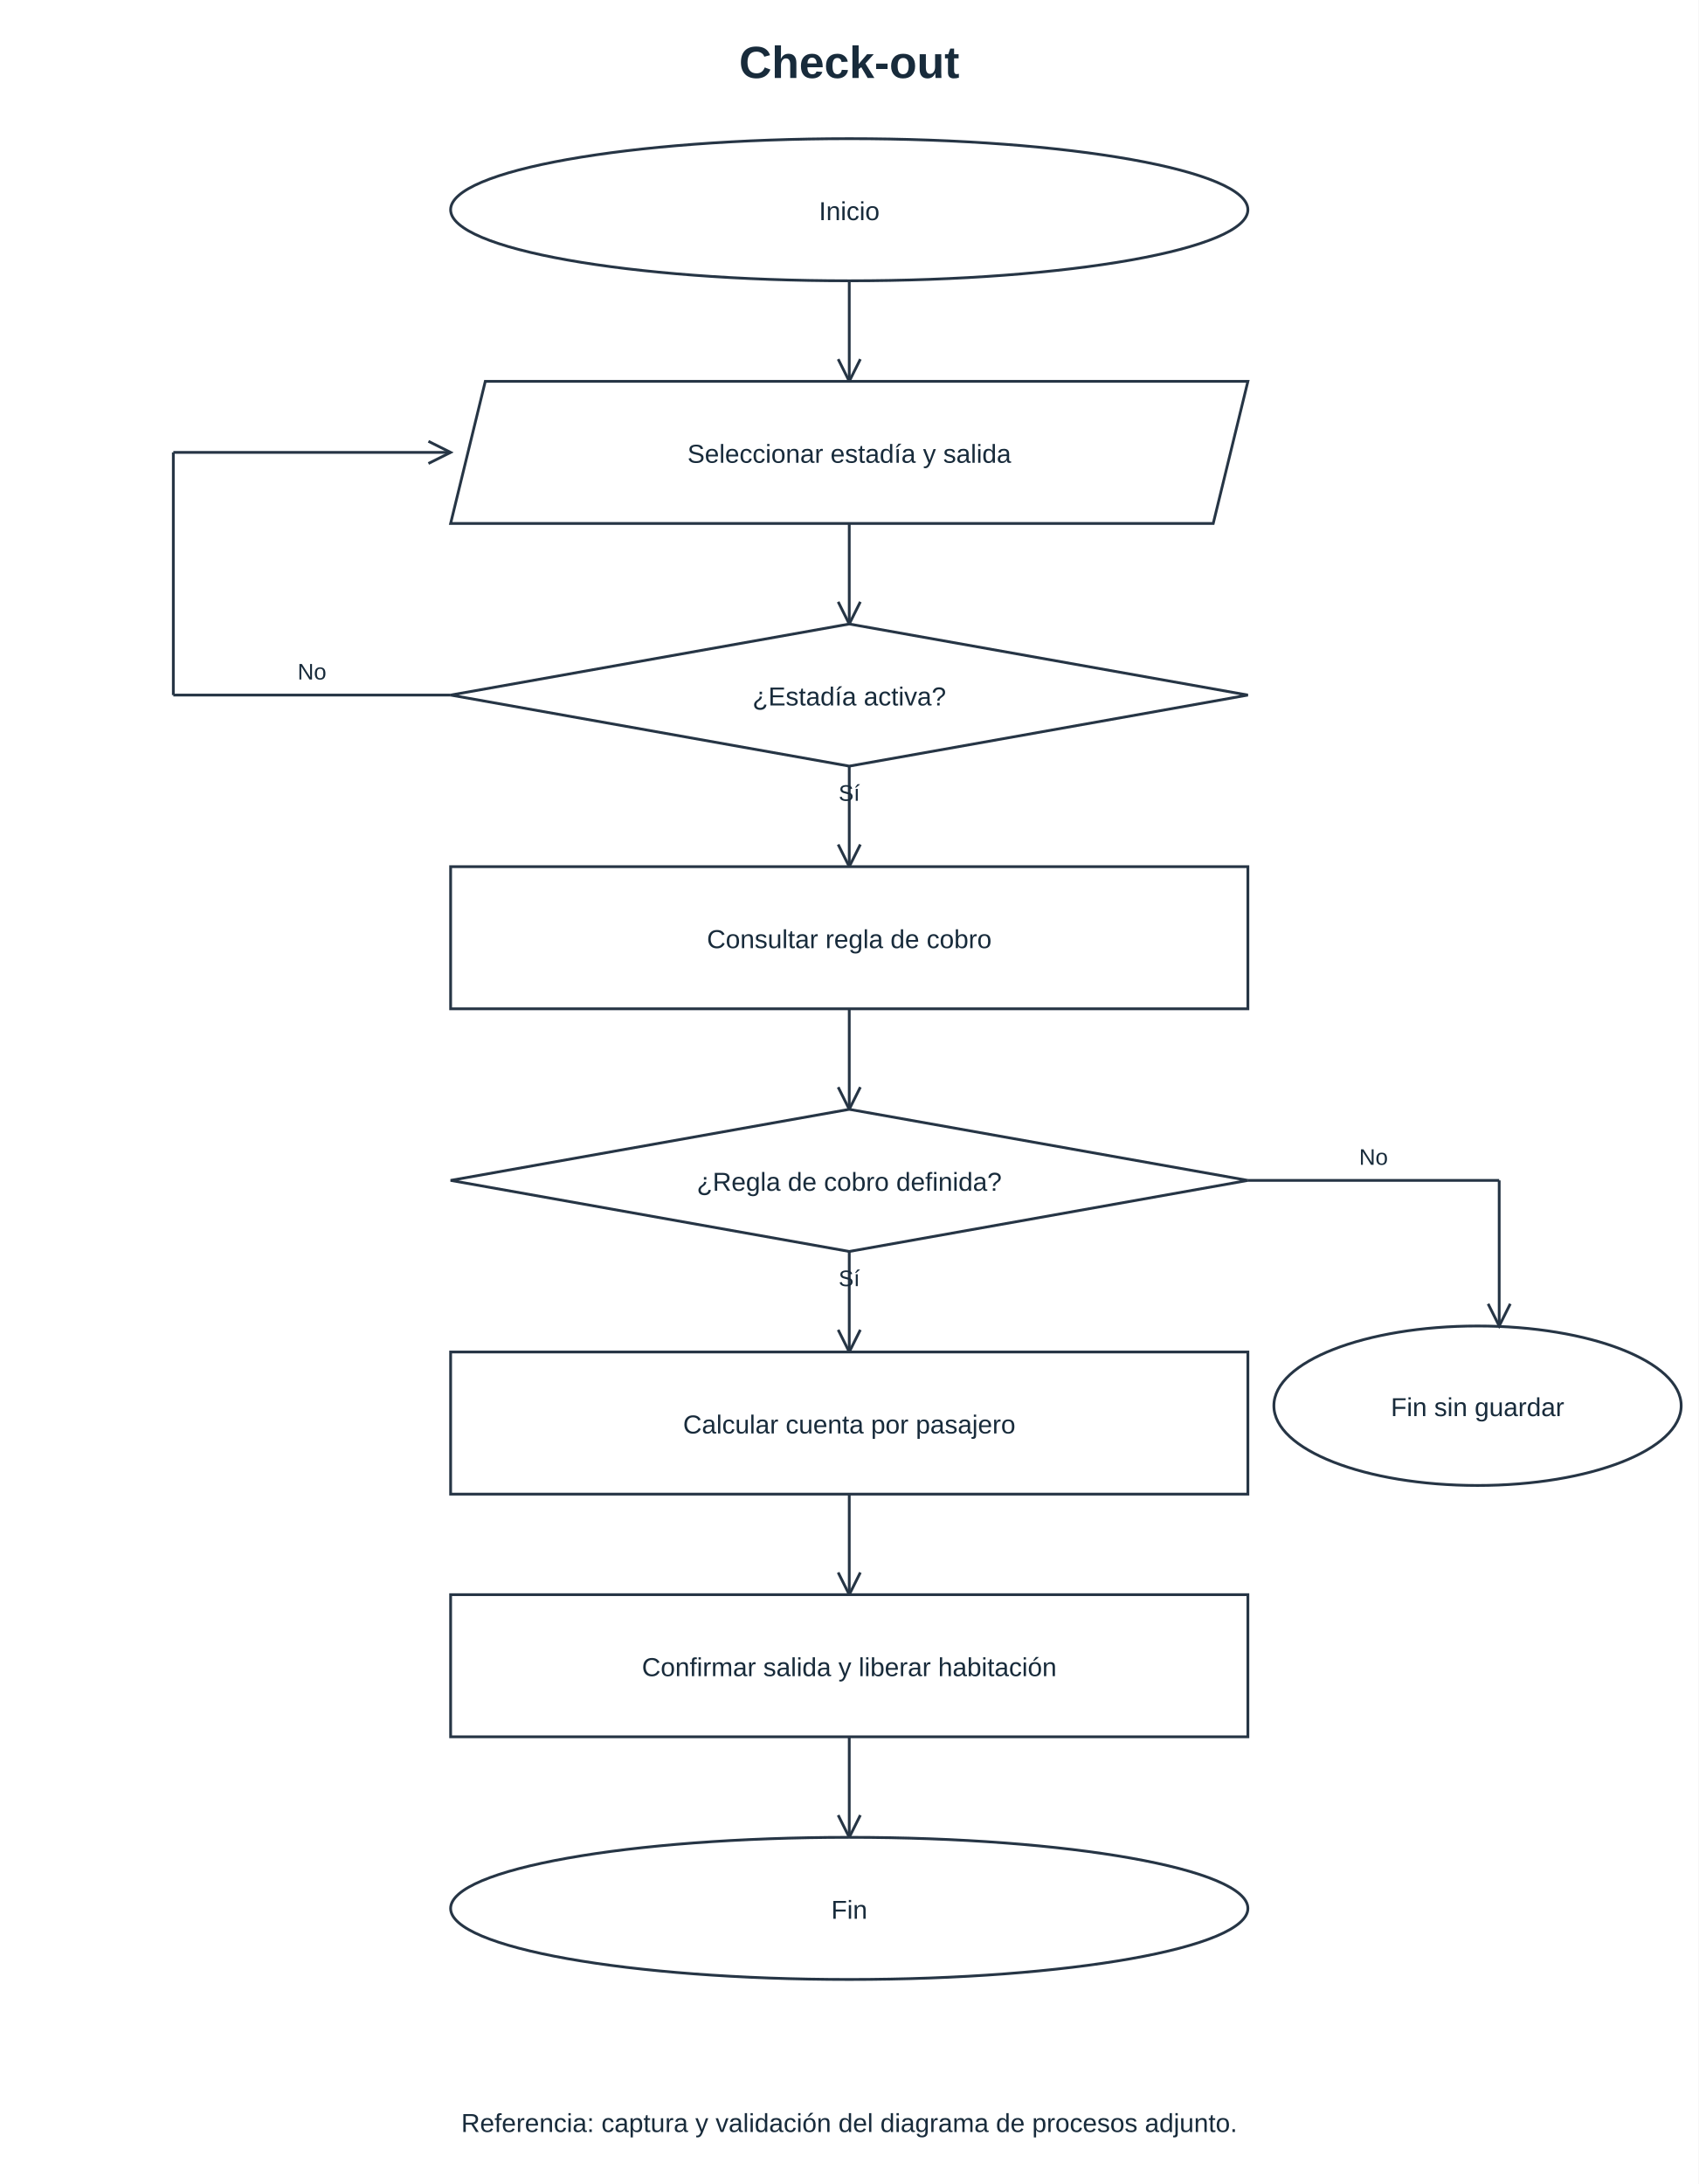
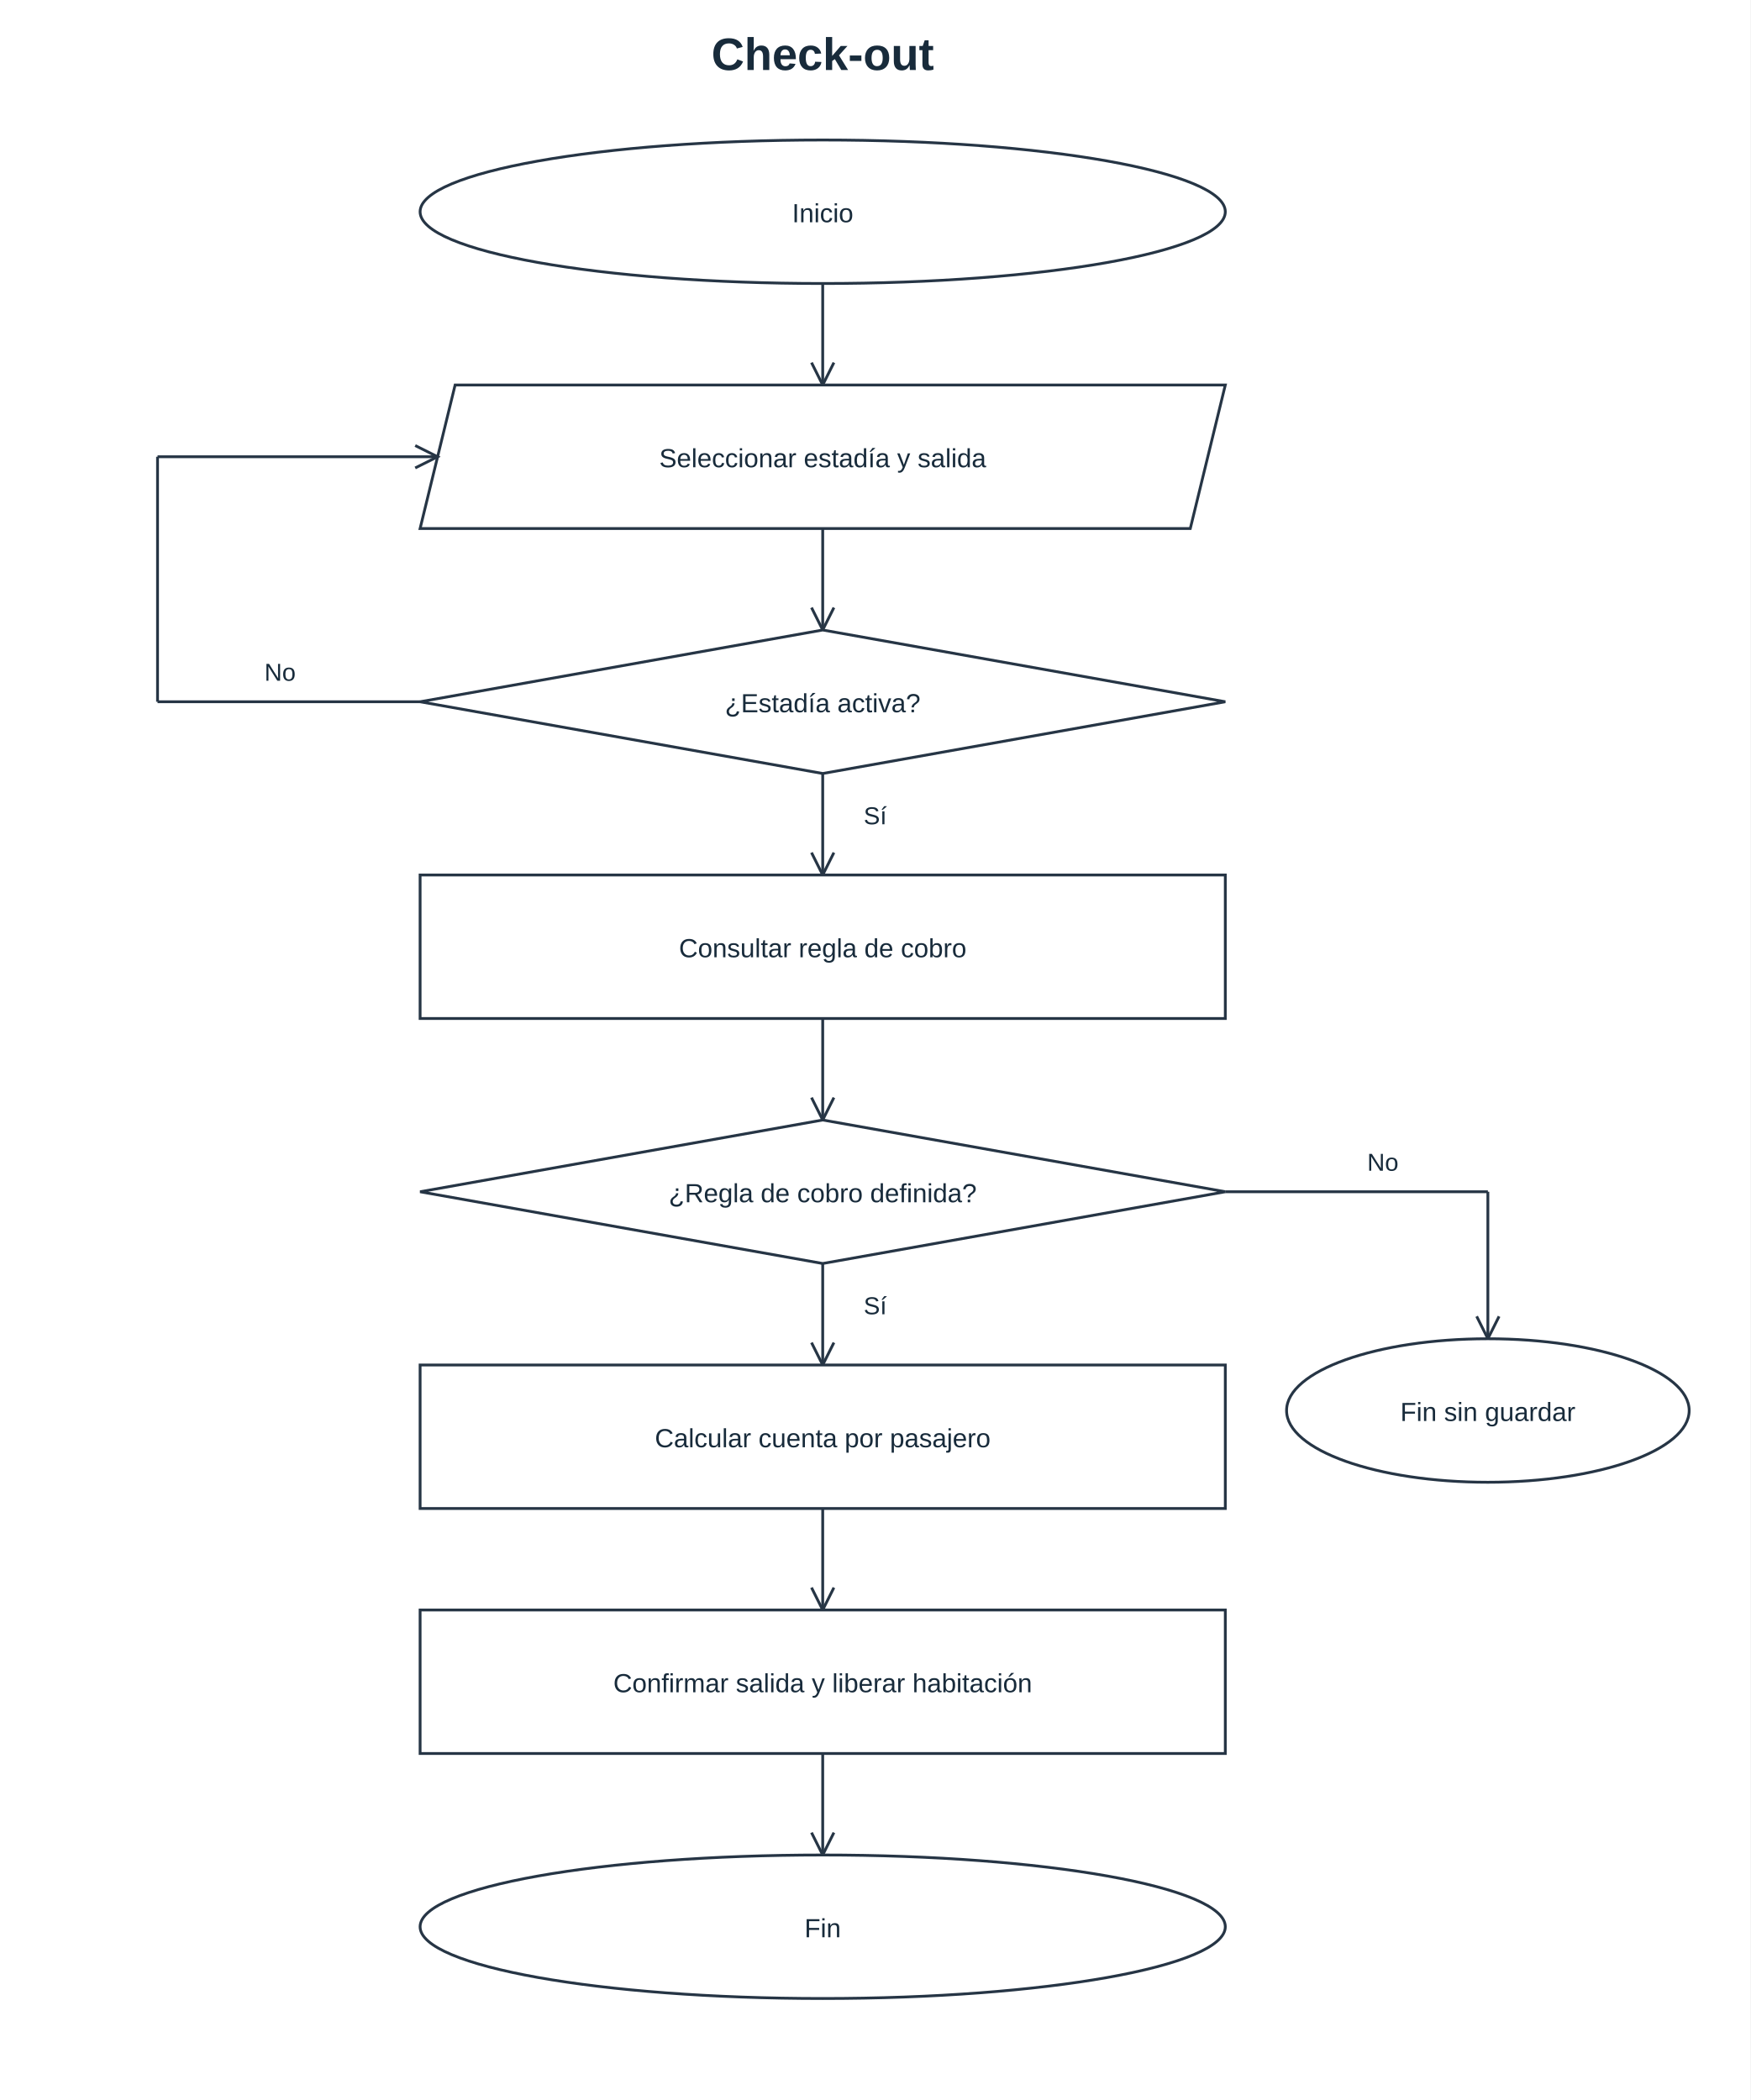
- <svg xmlns="http://www.w3.org/2000/svg" width="980" height="1260" viewBox="0 0 980 1260">
+ <svg xmlns="http://www.w3.org/2000/svg" width="1000" height="1200" viewBox="0 0 1000 1200">
  <defs>
    <marker id="arrow" markerWidth="10" markerHeight="10" refX="9" refY="5" orient="auto">
      <path d="M1,1 L9,5 L1,9" fill="none" stroke="#263545" />
    </marker>
  </defs>
  <rect width="100%" height="100%" fill="white" />
  <g font-family="Arial, sans-serif" fill="#182b3b">
-     <text x="490" y="45" font-size="26" text-anchor="middle" font-weight="bold">Check-out</text>
-     <ellipse cx="490.0" cy="121.0" rx="230.0" ry="41.0" fill="#ffffff" stroke="#263545" stroke-width="1.6" />
-     <text x="490.0" y="127.0" font-size="15" text-anchor="middle" font-weight="normal">Inicio</text>
-     <path d="M490,162 L490,220" fill="none" stroke="#263545" stroke-width="1.6" marker-end="url(#arrow)" />
-     <polygon points="280,220 720,220 700,302 260,302" fill="#ffffff" stroke="#263545" stroke-width="1.6" />
-     <text x="490.0" y="267.0" font-size="15" text-anchor="middle" font-weight="normal">Seleccionar estadía y salida</text>
-     <path d="M490,302 L490,360" fill="none" stroke="#263545" stroke-width="1.6" marker-end="url(#arrow)" />
-     <polygon points="490.0,360 720,401.0 490.0,442 260,401.0" fill="#ffffff" stroke="#263545" stroke-width="1.6" />
-     <text x="490.0" y="407.0" font-size="15" text-anchor="middle" font-weight="normal">¿Estadía activa?</text>
-     <path d="M490,442 L490,500" fill="none" stroke="#263545" stroke-width="1.6" marker-end="url(#arrow)" />
-     <text x="490.0" y="462.0" font-size="13" text-anchor="middle" font-weight="normal">Sí</text>
-     <rect x="260" y="500" width="460" height="82" fill="#ffffff" stroke="#263545" stroke-width="1.6" />
-     <text x="490.0" y="547.0" font-size="15" text-anchor="middle" font-weight="normal">Consultar regla de cobro</text>
-     <path d="M490,582 L490,640" fill="none" stroke="#263545" stroke-width="1.6" marker-end="url(#arrow)" />
-     <polygon points="490.0,640 720,681.0 490.0,722 260,681.0" fill="#ffffff" stroke="#263545" stroke-width="1.6" />
-     <text x="490.0" y="687.0" font-size="15" text-anchor="middle" font-weight="normal">¿Regla de cobro definida?</text>
-     <path d="M490,722 L490,780" fill="none" stroke="#263545" stroke-width="1.6" marker-end="url(#arrow)" />
-     <text x="490.0" y="742.0" font-size="13" text-anchor="middle" font-weight="normal">Sí</text>
-     <rect x="260" y="780" width="460" height="82" fill="#ffffff" stroke="#263545" stroke-width="1.6" />
-     <text x="490.0" y="827.0" font-size="15" text-anchor="middle" font-weight="normal">Calcular cuenta por pasajero</text>
-     <path d="M490,862 L490,920" fill="none" stroke="#263545" stroke-width="1.6" marker-end="url(#arrow)" />
-     <rect x="260" y="920" width="460" height="82" fill="#ffffff" stroke="#263545" stroke-width="1.6" />
-     <text x="490.0" y="967.0" font-size="15" text-anchor="middle" font-weight="normal">Confirmar salida y liberar habitación</text>
-     <path d="M490,1002 L490,1060" fill="none" stroke="#263545" stroke-width="1.6" marker-end="url(#arrow)" />
-     <ellipse cx="490.0" cy="1101.0" rx="230.0" ry="41.0" fill="#ffffff" stroke="#263545" stroke-width="1.6" />
-     <text x="490.0" y="1107.0" font-size="15" text-anchor="middle" font-weight="normal">Fin</text>
-     <path d="M260,401 L100,401" fill="none" stroke="#263545" stroke-width="1.6" />
-     <text x="180.0" y="392.0" font-size="13" text-anchor="middle" font-weight="normal">No</text>
-     <path d="M100,401 L100,261" fill="none" stroke="#263545" stroke-width="1.6" />
-     <path d="M100,261 L260,261" fill="none" stroke="#263545" stroke-width="1.6" marker-end="url(#arrow)" />
-     <path d="M720,681 L865,681" fill="none" stroke="#263545" stroke-width="1.6" />
-     <text x="792.5" y="672.0" font-size="13" text-anchor="middle" font-weight="normal">No</text>
-     <ellipse cx="852.5" cy="811.0" rx="117.5" ry="46.0" fill="#ffffff" stroke="#263545" stroke-width="1.6" />
-     <text x="852.5" y="817.0" font-size="15" text-anchor="middle" font-weight="normal">Fin sin guardar</text>
-     <path d="M865,681 L865,765" fill="none" stroke="#263545" stroke-width="1.6" marker-end="url(#arrow)" />
-     <text x="490" y="1230" font-size="15" text-anchor="middle" font-weight="normal">Referencia: captura y validación del diagrama de procesos adjunto.</text>
+     <text x="470" y="40" font-size="26" text-anchor="middle" font-weight="bold">Check-out</text>
+     <ellipse cx="470.0" cy="121.0" rx="230.0" ry="41.0" fill="#ffffff" stroke="#263545" stroke-width="1.6" />
+     <text x="470.0" y="127.0" font-size="15" text-anchor="middle" font-weight="normal">Inicio</text>
+     <path d="M470,162 L470,220" fill="none" stroke="#263545" stroke-width="1.6" marker-end="url(#arrow)" />
+     <polygon points="260,220 700,220 680,302 240,302" fill="#ffffff" stroke="#263545" stroke-width="1.6" />
+     <text x="470.0" y="267.0" font-size="15" text-anchor="middle" font-weight="normal">Seleccionar estadía y salida</text>
+     <path d="M470,302 L470,360" fill="none" stroke="#263545" stroke-width="1.6" marker-end="url(#arrow)" />
+     <polygon points="470.0,360 700,401.0 470.0,442 240,401.0" fill="#ffffff" stroke="#263545" stroke-width="1.6" />
+     <text x="470.0" y="407.0" font-size="15" text-anchor="middle" font-weight="normal">¿Estadía activa?</text>
+     <path d="M470,442 L470,500" fill="none" stroke="#263545" stroke-width="1.6" marker-end="url(#arrow)" />
+     <text x="500" y="471" font-size="14" text-anchor="middle" font-weight="normal">Sí</text>
+     <rect x="240" y="500" width="460" height="82" fill="#ffffff" stroke="#263545" stroke-width="1.6" />
+     <text x="470.0" y="547.0" font-size="15" text-anchor="middle" font-weight="normal">Consultar regla de cobro</text>
+     <path d="M470,582 L470,640" fill="none" stroke="#263545" stroke-width="1.6" marker-end="url(#arrow)" />
+     <polygon points="470.0,640 700,681.0 470.0,722 240,681.0" fill="#ffffff" stroke="#263545" stroke-width="1.6" />
+     <text x="470.0" y="687.0" font-size="15" text-anchor="middle" font-weight="normal">¿Regla de cobro definida?</text>
+     <path d="M470,722 L470,780" fill="none" stroke="#263545" stroke-width="1.6" marker-end="url(#arrow)" />
+     <text x="500" y="751" font-size="14" text-anchor="middle" font-weight="normal">Sí</text>
+     <rect x="240" y="780" width="460" height="82" fill="#ffffff" stroke="#263545" stroke-width="1.6" />
+     <text x="470.0" y="827.0" font-size="15" text-anchor="middle" font-weight="normal">Calcular cuenta por pasajero</text>
+     <path d="M470,862 L470,920" fill="none" stroke="#263545" stroke-width="1.6" marker-end="url(#arrow)" />
+     <rect x="240" y="920" width="460" height="82" fill="#ffffff" stroke="#263545" stroke-width="1.6" />
+     <text x="470.0" y="967.0" font-size="15" text-anchor="middle" font-weight="normal">Confirmar salida y liberar habitación</text>
+     <path d="M470,1002 L470,1060" fill="none" stroke="#263545" stroke-width="1.6" marker-end="url(#arrow)" />
+     <ellipse cx="470.0" cy="1101.0" rx="230.0" ry="41.0" fill="#ffffff" stroke="#263545" stroke-width="1.6" />
+     <text x="470.0" y="1107.0" font-size="15" text-anchor="middle" font-weight="normal">Fin</text>
+     <path d="M240,401 L90,401" fill="none" stroke="#263545" stroke-width="1.6" />
+     <path d="M90,401 L90,261" fill="none" stroke="#263545" stroke-width="1.6" />
+     <path d="M90,261 L250,261" fill="none" stroke="#263545" stroke-width="1.6" marker-end="url(#arrow)" />
+     <text x="160" y="389" font-size="14" text-anchor="middle" font-weight="normal">No</text>
+     <path d="M700,681 L850,681" fill="none" stroke="#263545" stroke-width="1.6" />
+     <path d="M850,681 L850,765" fill="none" stroke="#263545" stroke-width="1.6" marker-end="url(#arrow)" />
+     <text x="790" y="669" font-size="14" text-anchor="middle" font-weight="normal">No</text>
+     <ellipse cx="850.0" cy="806.0" rx="115.0" ry="41.0" fill="#ffffff" stroke="#263545" stroke-width="1.6" />
+     <text x="850.0" y="812.0" font-size="15" text-anchor="middle" font-weight="normal">Fin sin guardar</text>
  </g>
</svg>
